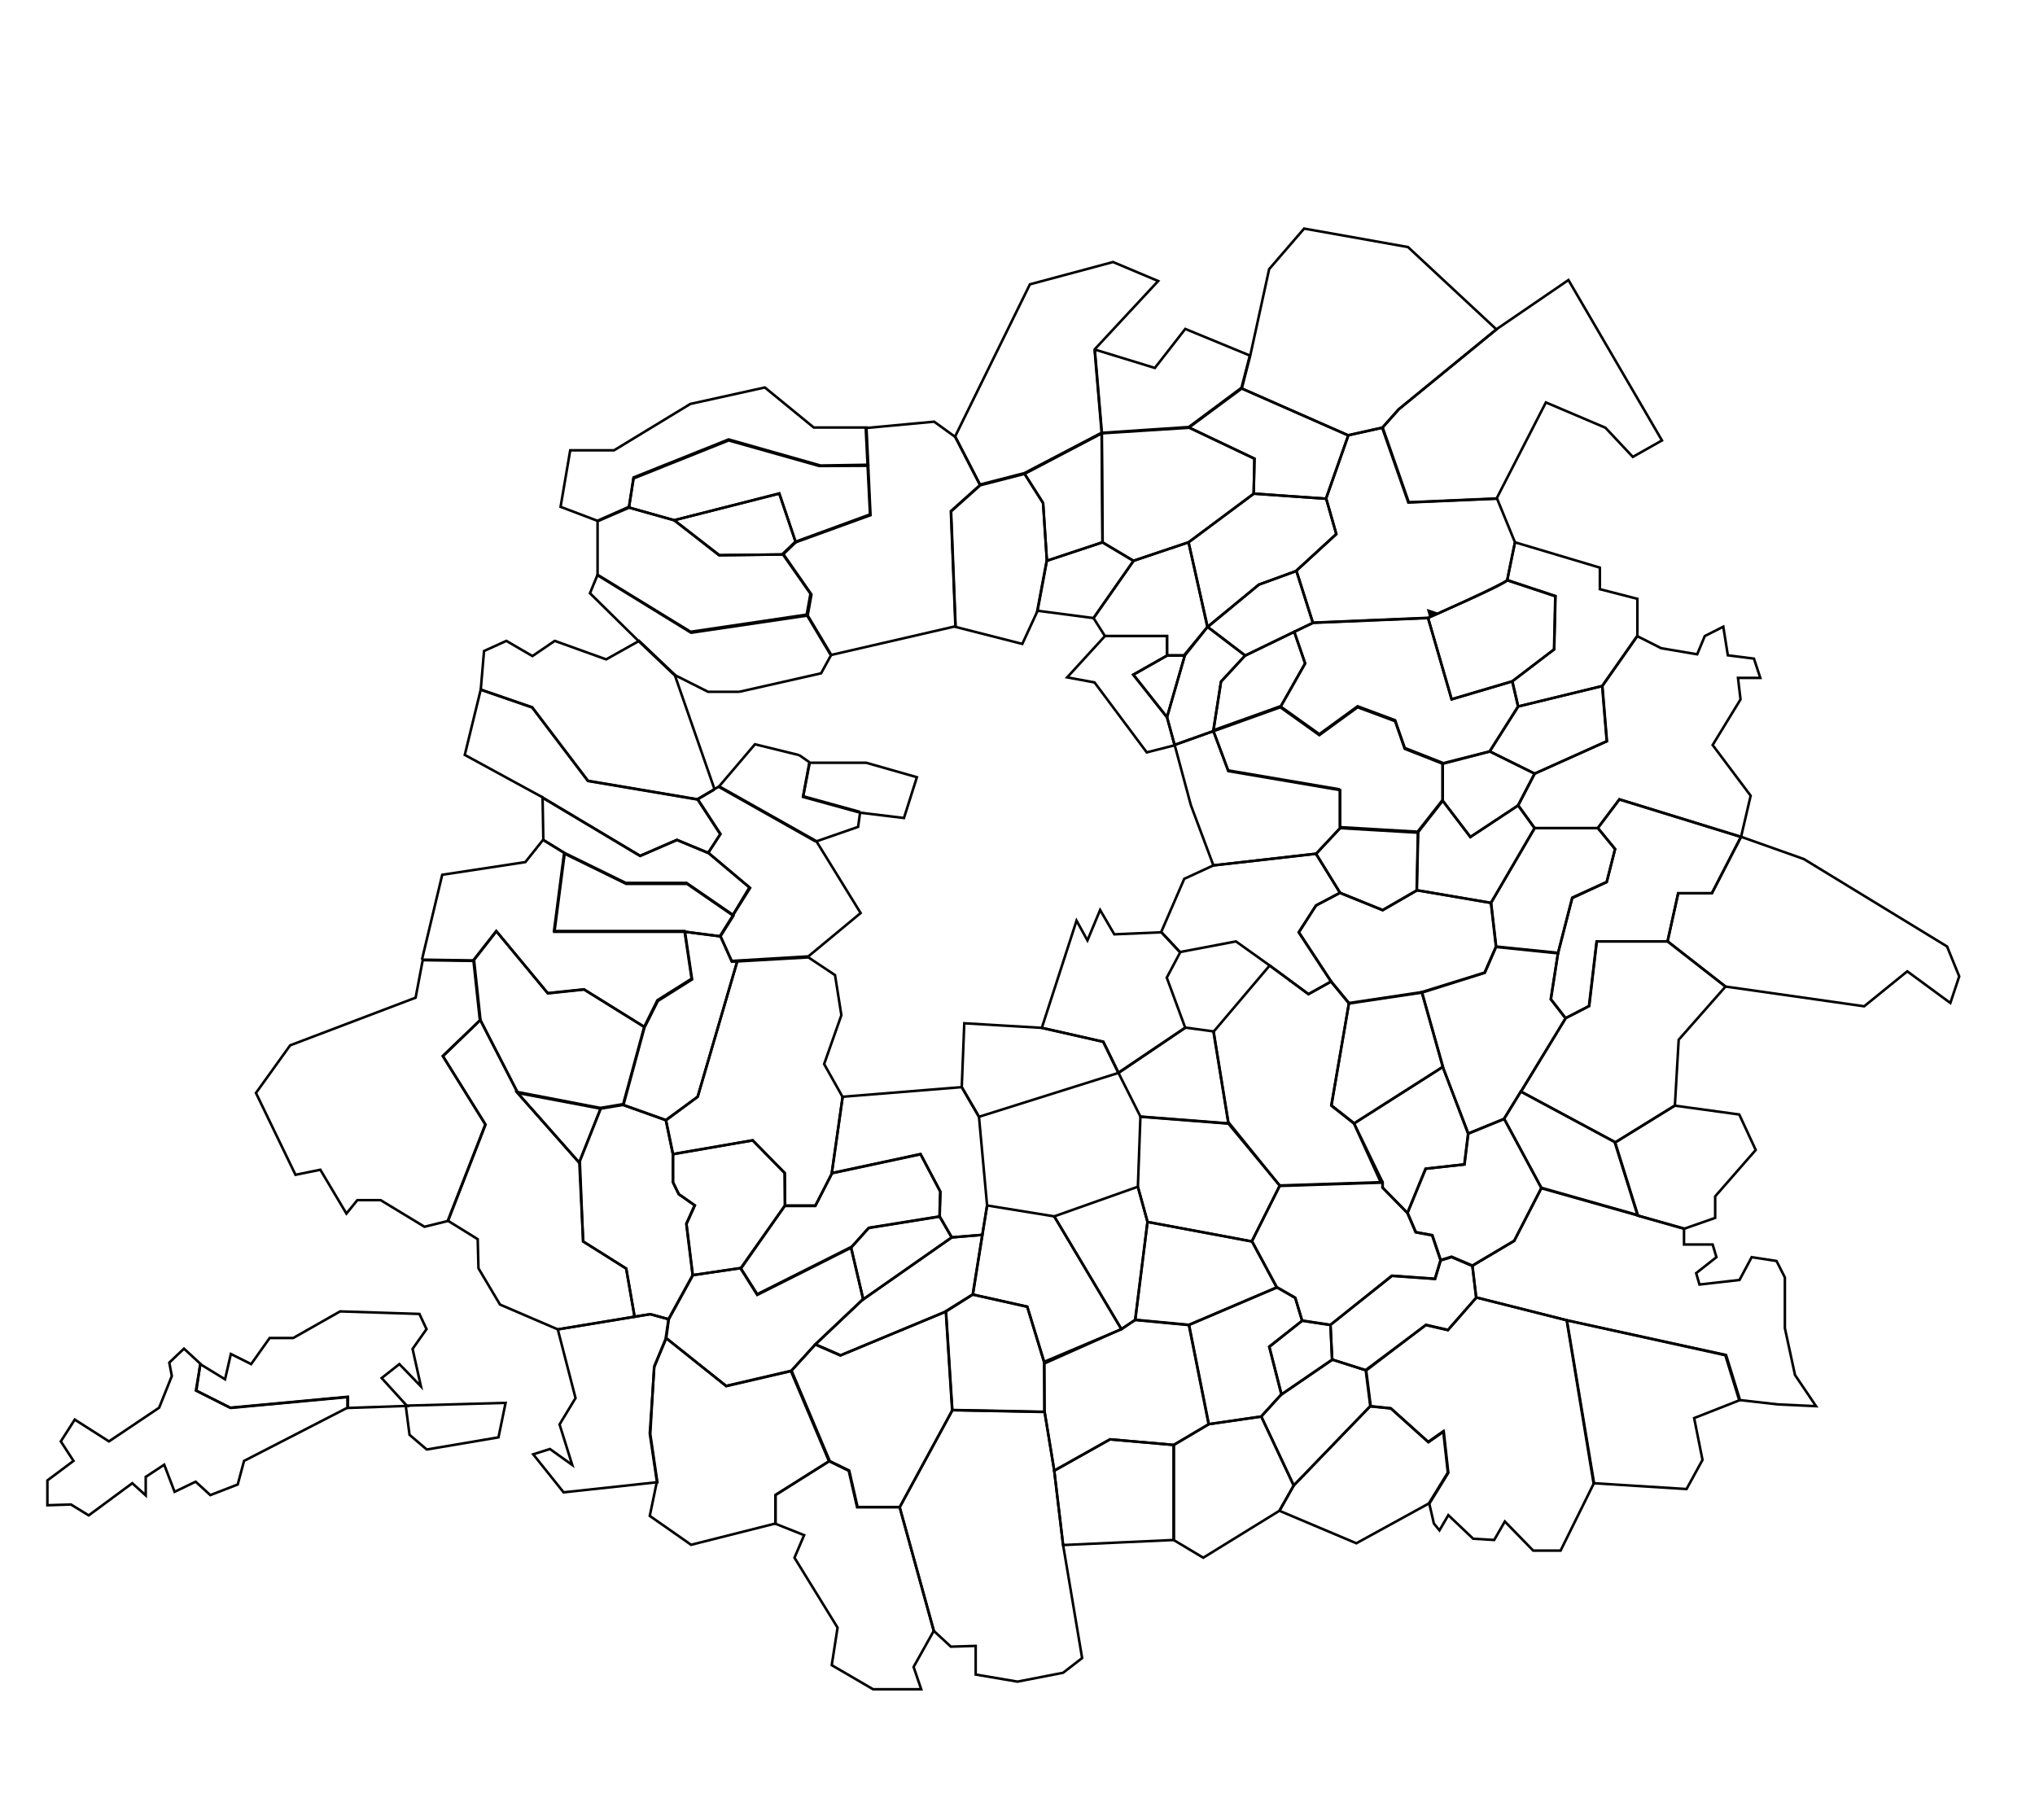
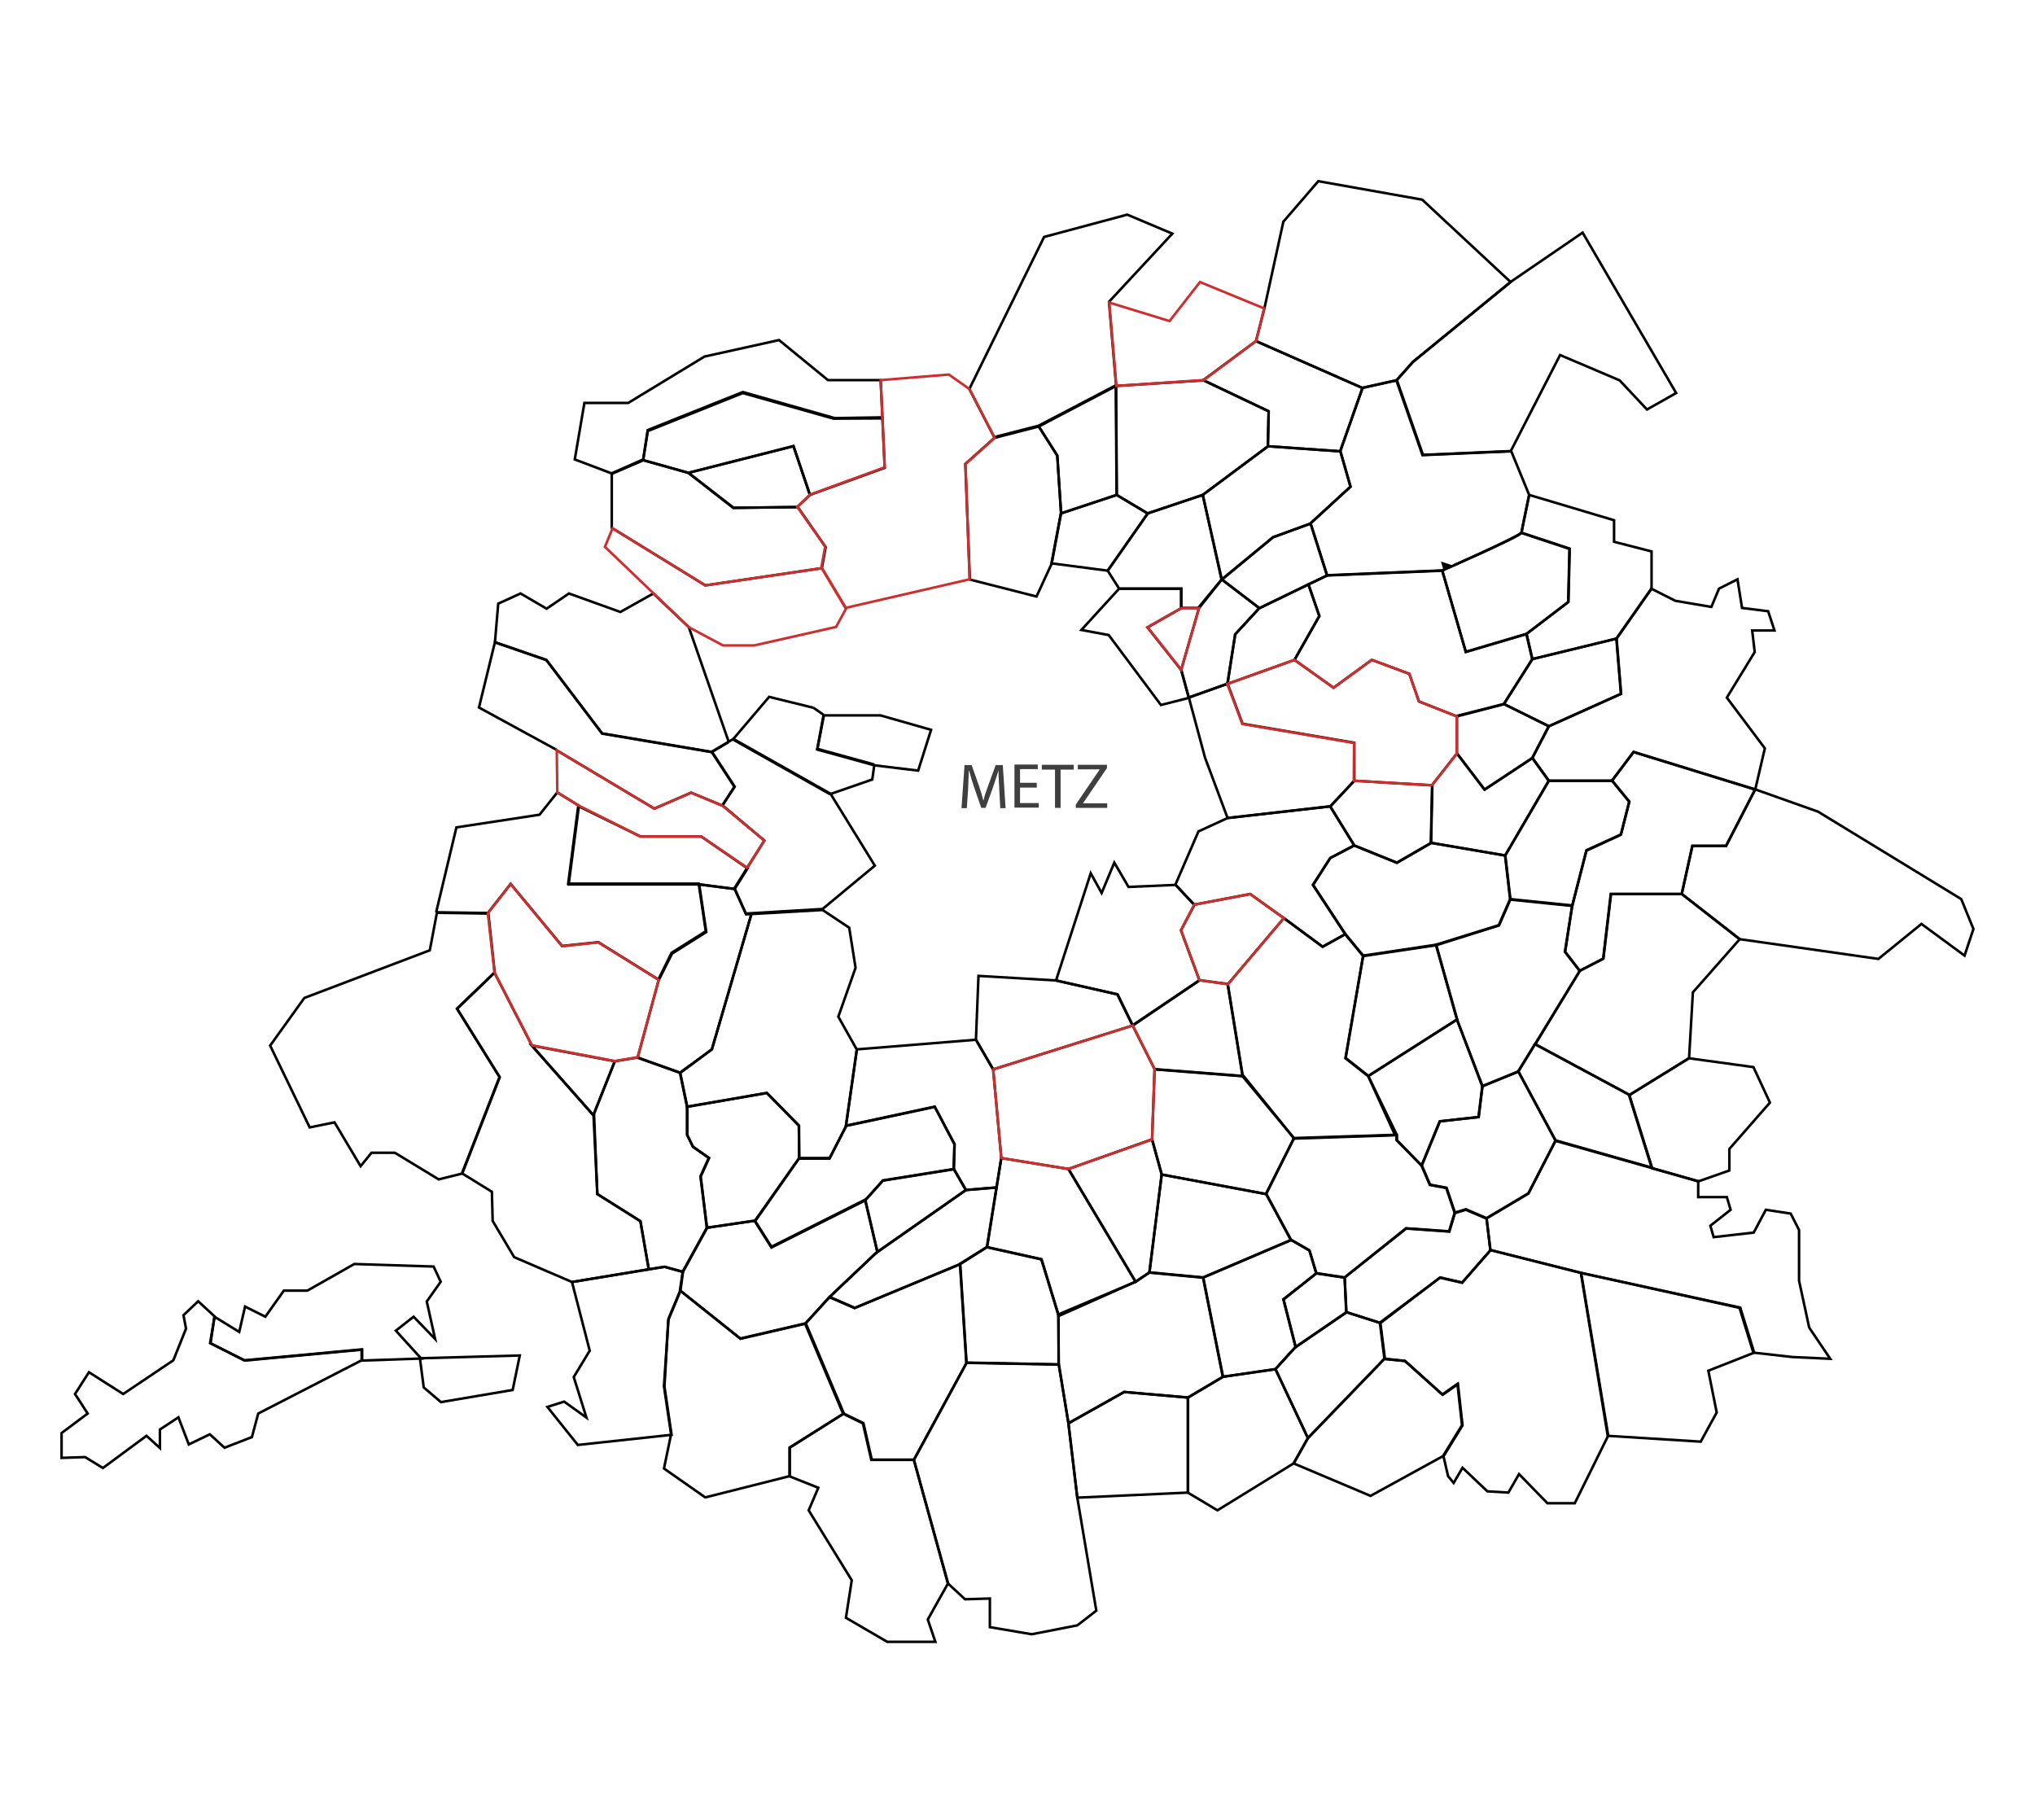
<svg xmlns="http://www.w3.org/2000/svg" version="1.1" id="Calque_1" x="0px" y="0px" viewBox="104 61.9 803 718" style="enable-background:new 104 61.9 803 718;" xml:space="preserve">
  <style type="text/css">
	.st0{fill:none;stroke:#000000;stroke-miterlimit:10;}
+ 	.st1{fill:none;stroke:#CC2F2F;stroke-miterlimit:10;}
+ 	.st2{fill:#3F3F3F;}
</style>
-   <path id="ban-saint-martin" class="st0" d="M609.2,340.6l15.4,11l15.1-11l14.8,5.5l3.8,10.9 M609.2,340.6l-26.5,9.5 M582.7,350.1  l5.9,15.8l44.1,7.5 M658.2,357l15,5.9 M632.7,373.4v15 M663.4,390.1l9.8-12.5 M673.2,362.9v14.8 M663.4,390.1l-30.8-1.8" />
-   <path id="longeville-les-metz" class="st0" d="M218.5,474.4l49.5-18.8l2.8-14.8l20.3,0.3l2.5,23.3l-14.8,14.3l16.8,27l-14.8,38  l-9.3,2.3l-17.3-10.5H245l-4.3,5.3l-10.3-17.3l-9.8,2L205,493.2L218.5,474.4z" />
-   <path id="lessy" class="st0" d="M318.4,393.4l-0.3-16.8l38.5,23l14.5-6.3l12.3,5.1l16.3,13.7l-6.5,10.8l-18.3-12.6h-24l-24.3-11.9   M326.7,398.5l-8.3-5.1" />
-   <path id="ban-saint-martin" class="st0" d="M326.8,398.8l24.3,11.9h24l18.3,12.6l-5.1,8.1l-14-1.8h-51.5L326.8,398.8z" />
-   <path id="ban-saint-martin" class="st0" d="M352.3,262.2l17.8,5l17.8,13.8l25.3-0.3l11,15.8l-1.5,8.3l-46,6.8l-36.9-22.7v-21.3  L352.3,262.2z" />
-   <path id="ban-saint-martin" class="st0" d="M411.5,256.7l6.5,19.2l-5,4.8l-25.3,0.3L370,267.2L411.5,256.7z" />
-   <path id="ban-saint-martin" class="st0" d="M339.7,267.4l-14.5-5.5l3.8-22.3h17.3l30.1-18.3l29.4-6.5l19.3,15.8h20.8l0.7,14.7  l-18.8,0.3l-36.3-10.3l-37.5,15l-1.8,11.5 M352.2,261.9l-12.5,5.5" />
-   <path id="ban-saint-martin" class="st0" d="M354,250.7l37.5-15l35.8,10.1l19.3-0.1l0.9,19.5L418,275.9l-6.5-19.3L370,267.2  l-17.8-5L354,250.7z" />
-   <path id="ban-saint-martin" class="st0" d="M423.5,362.9h22.3l20,5.7l-5.1,16.1l-17.3-2.1l-22.5-6.2L423.5,362.9z" />
-   <path id="ban-saint-martin" class="st0" d="M369.9,328.1l-14-13.3 M369.9,328.1l13.5,6.8h12.3 M395.7,334.9l32.3-7.3l4-7.3  l-9.5-15.9l-46,6.8l-36.7-22.5l-3,7.3l19.3,19" />
-   <path class="st0" d="M445.7,230.8l26.9-2.5l8.3,6l9.8,19l-11.5,10.3l1.8,45.6 M412.8,280.6L412.8,280.6 M412.8,280.5L412.8,280.5   M412.8,280.5l11,15.7l-1.5,8.3l9.5,15.9l49-11.3 M412.8,280.5l5-4.8l29.5-10.8l-1.7-34.3" />
-   <path class="st0" d="M508.2,248.6l-17.5,4.5l-9.8-19l29.5-60l32.8-8.8l17.8,7.5l-25,26.9l2.8,32.9L508.2,248.6" />
-   <path id="ban-saint-martin" class="st0" d="M443.4,382.3l-22.5-6.2l2.5-13.5 M419.4,359.9l4,2.8 M425.9,394l16.7-5.8l0.8-5.8   M419.4,359.9l-17.5-4.3l-14.3,16.8l38.3,21.6" />
-   <path id="ban-saint-martin" class="st0" d="M293.7,334.1l1.3-15.3l8.8-4l10.3,6l8.8-6l20.3,7.3l13-7.3l14,13.3l15.8,45.4   M293.7,334.1l20.3,7l22,29l43.2,7.3 M385.8,373.5l-6.6,3.9" />
-   <path id="ban-saint-martin" class="st0" d="M383.4,398.5l-12.3-5.1l-14.5,6.3l-38.5-23 M383.4,398.5l4.8-7.4l-9-13.8L336,370  l-22-29l-20.3-7l-6.3,25.8l30.8,16.8" />
-   <path id="ban-saint-martin" class="st0" d="M349.9,497.6l-9,1.5 M308.2,492.9l-14.8-28.8 M340.9,499.1l-32.8-6.3 M349.9,497.6  l8.3-30.5l-23.8-14.8l-14.3,1.5l-20.3-24.5l-9,11.5l2.5,23.3" />
-   <path id="ban-saint-martin" class="st0" d="M290.9,440.9l9-11.5l20.3,24.5l14.3-1.5l23.8,14.8 M270.7,440.6l20.3,0.3   M358.2,467.1l5.2-10.5l13.5-8.5l-2.8-18.8h-51.5l4-30.9l-8.3-5.1l-7,8.8l-32.8,5l-8,33.5" />
-   <path id="ban-saint-martin" class="st0" d="M388.2,431.1l11.8-18.8l-16.5-13.9l4.8-7.4l-9-13.8l8.5-5l38.3,21.6l17.5,28.4  l-20.5,17 M388.2,431.1l4.5,10l30.3-1.8" />
-   <path id="ban-saint-martin" class="st0" d="M701.8,275.9c0,0-2.8,13.5-3,14.9s-31.3,14.9-31.3,14.9l-45.5,1.9l-6.5-20.5  l15.8-14.5l-4-14l8.8-25l13.5-3l10.3,29.5l34.8-1.5L701.8,275.9z" />
-   <path id="ban-saint-martin" class="st0" d="M694.5,191.9L656,223.4l-6.5,7.3l-13.5,3l-42-18.5l3.3-12.8l7.5-34.3l13.8-16l41,7.3  L694.5,191.9z" />
-   <path id="ban-saint-martin" class="st0" d="M759.8,235.7l-11.5,6.5l-10.8-11.5l-23.5-10l-19.5,38l-34.8,1.5l-10.3-29.5l6.5-7.3  l38.5-31.5l28.5-19.5L759.8,235.7z" />
-   <path id="ban-saint-martin" class="st0" d="M535.9,199.8l23.8,7.3l12-15.4l25.5,10.5 M593.9,214.9l-20.8,15.5 M573.2,230.4  l-34.5,2.3 M535.9,199.8l2.8,32.9 M597.2,202.1l-3.3,12.8" />
-   <path id="ban-saint-martin" class="st0" d="M293.5,464.4l14.8,28.8l24.3,27.5l1.5,31.1l17,10.7l3.3,19l-30.3,5l-22.8-9.8  l-8.5-14.3l-0.3-11.5l-11.8-7.3l14.8-38l-16.8-27L293.5,464.4z" />
-   <path id="ban-saint-martin" class="st0" d="M341,499.4l-8.5,21.3l-24.3-27.5L341,499.4z" />
-   <path id="ban-saint-martin" class="st0" d="M341,499.4l9-1.5l16.8,6l2.8,13.5v11.1l2.3,4.7l6.3,4.4l-3.3,7.3l2.5,20.3l-9.5,17.3  l-7.3-2l-6.2,1l-3.3-19l-17-10.7l-1.3-31.7L341,499.4z" />
-   <path id="ban-saint-martin" class="st0" d="M321,633.7l8.8,6.3l-5-16l6.3-10.4l-7-27.1l30.3-5l6.2-1l7.3,2l-1,7.5l-4.8,11.5  l-1.5,26.3l2.8,19l-37,4l-12-15L321,633.7z" />
-   <path id="ban-saint-martin" class="st0" d="M303.5,615.5l-2.8,13.6l-28.3,4.8l-6.8-5.8l-1.5-11.5L303.5,615.5z" />
-   <path id="ban-saint-martin" class="st0" d="M183,600.2l9.8,6l2.3-10l8,4l7.3-10.3h9.3l18.5-10.5l31.3,1l2.8,6l-5.5,7.8l3.3,14.8  l-8.5-8.8l-7,5.5l10,11l-23.3,0.8v-4.3l-46.3,4.3l-13.5-6.8L183,600.2z" />
-   <path id="ban-saint-martin" class="st0" d="M133,638.4l-5-7.7l5.5-8.6l13.5,8.6l19.8-13.3l5-12.5l-1-5.3l5.8-5.5l6.5,6  l-1.8,10.5l13.5,6.8l46.3-4.3v4.3l-40.8,21l-2.5,9.3l-10.8,4.2l-5.8-5.3l-8.3,4l-4.1-10.7l-7.3,4.8v7.3l-5.3-4.8L139,659.9l-7-4.3  l-9.3,0.3v-9.8L133,638.4z" />
-   <path id="ban-saint-martin" class="st0" d="M358.3,467.4l5.3-10.5l13.5-8.5l-2.8-18.8l14,1.8l4.5,10l2.1-0.1l-15.6,53.4  l-12.5,9.3l-16.8-6L358.3,467.4z" />
-   <path id="ban-saint-martin" class="st0" d="M379.3,494.7l15.6-53.4l28.1-1.6l10.5,7l2.5,15.8l-6.8,19.3l7.3,13l-4.3,30.3  l-6.5,12.7h-12v-12.9l-12.7-13l-31.5,5.5l-2.8-13.5L379.3,494.7z" />
-   <path id="ban-saint-martin" class="st0" d="M401,511.9l12.6,12.8l0.2,12.8l-17.5,24.8l-19,2.8l-2.5-20.3l3.3-7.3l-6.3-4.4  l-2.3-4.7v-11.1L401,511.9z" />
-   <path id="ban-saint-martin" class="st0" d="M413.8,537.6h12l6.5-12.7l35-7.5l7.8,14.8l-0.3,9.8l-28,4.5l-7,7.8l-37,18.6  l-6.5-10.3L413.8,537.6z" />
-   <path id="ban-saint-martin" class="st0" d="M367.8,582.4l9.5-17.3l19-2.8l6.5,10.3l37-18.6l4.8,20.5l-18.8,17.8l-9.5,10.5  l-25.8,6l-23.8-19L367.8,582.4z" />
-   <path id="ban-saint-martin" class="st0" d="M446.8,546.4l28-4.5l4.8,8.3l-35,24.5l-4.8-20.5L446.8,546.4z" />
-   <path id="ban-saint-martin" class="st0" d="M362.2,601l4.6-11.1l23.8,19l25.8-6l15,35.5L410,651.8v11.3l-33.3,8.4l-16.3-11.4  l2.8-13.5l-2.8-19L362.2,601z" />
-   <path id="ban-saint-martin" class="st0" d="M444.5,574.7l35-24.5l12.1-1l-3.8,23.6l-10.6,6.7l-41.6,17.3l-9.9-4.3L444.5,574.7z" />
-   <path id="ban-saint-martin" class="st0" d="M436.5,494.7l47-3.8l6.8,11.7l3.2,35l-1.9,11.6l-12.1,1l-4.8-8.3l0.3-9.8l-7.8-14.8  l-35,7.5L436.5,494.7z" />
-   <path id="ban-saint-martin" class="st0" d="M425.8,592.4l9.9,4.3l41.6-17.3l2.5,39L459,656.7h-16.8l-3.3-14.4l-7.8-3.8l-15-35.5  L425.8,592.4z" />
-   <path id="ban-saint-martin" class="st0" d="M431.3,638.4l7.8,3.8l3.3,14.4H459l13.5,48.8l-8,14.3l3,8.8h-19l-16.3-9.5l2.3-14.8  l-17-27.6l3.8-8.9l-11.3-4.5v-11.3L431.3,638.4z" />
-   <path id="ban-saint-martin" class="st0" d="M479.8,618.4l36.4,0.7l3.8,23.2l3.5,29.3l7.5,44.6l-7.5,5.8l-18,3.5l-16.5-2.8v-11.3  l-9.8,0.3l-6.8-6.3L459,656.7L479.8,618.4z" />
-   <path id="ban-saint-martin" class="st0" d="M487.8,572.7l21.5,4.8l6.8,22.3V619l-36.4-0.7l-2.5-39L487.8,572.7z" />
-   <path id="ban-saint-martin" class="st0" d="M493.5,537.6l26.5,4.3l26.5,44.5l-30.3,13.5l-6.8-22.3l-21.5-4.8L493.5,537.6z" />
-   <path id="ban-saint-martin" class="st0" d="M546.5,586.4l5.5-3.7l21.2,2l7.8,39.2l-13.8,8.2l-25.2-2.2l-22,12.3l-3.8-23.2  l-0.2-19.7L546.5,586.4z" />
-   <path id="ban-saint-martin" class="st0" d="M553,530.2l3.8,13.8l-4.8,38.7l-5.5,3.7L520,541.9L553,530.2z" />
-   <path id="ban-saint-martin" class="st0" d="M556.8,544.1l41.2,7.7l9.8,18.2l-34.7,14.8l-21.2-2L556.8,544.1z" />
-   <path id="ban-saint-martin" class="st0" d="M542,629.9l25.2,2.2v37.5l-43.7,2l-3.5-29.3L542,629.9z" />
-   <path id="ban-saint-martin" class="st0" d="M581,623.9l20.7-3l12.8,27.2l-5.7,10l-30,18.5l-11.7-7v-37.5L581,623.9z" />
-   <path id="ban-saint-martin" class="st0" d="M607.8,569.9l7.3,4.2l2.7,9l-13,10.2l4.8,18.8l-8,8.8l-20.7,3l-7.8-39.2L607.8,569.9  z" />
-   <path id="ban-saint-martin" class="st0" d="M617.8,583.1l11.2,1.7l0.7,13.7l-20,13.7l-4.8-18.8L617.8,583.1z" />
-   <path id="ban-saint-martin" class="st0" d="M609.7,612.1l20-13.7l13.2,4.2l1.8,14.2l-30.2,31.3l-12.8-27.2L609.7,612.1z" />
-   <path id="ban-saint-martin" class="st0" d="M614.5,648.1l30.2-31.3l8,0.8l14.8,13.3l6-4.2l1.8,16.3l-7.5,12.2l-28.6,15.7  l-30.3-12.8L614.5,648.1z" />
-   <path id="ban-saint-martin" class="st0" d="M666.7,584.7l8.7,2l11.2-12.8l35.7,9l10.7,64.2l-13.2,26.7H709l-11.2-11.5l-4.2,7.3  l-8.3-0.5l-9.8-9.3l-3.5,6l-2.2-2.7l-1.8-7.8l7.5-12.2l-1.8-16.3l-6,4.2l-14.8-13.3l-8-0.8l-1.8-14.2L666.7,584.7z" />
-   <path id="ban-saint-martin" class="st0" d="M629,584.7l24.3-19.3l17,1.2l2.2-7.3l4.3-1.3l8.2,3.5l1.5,12.5l-11.2,12.8l-8.7-2  l-23.8,17.8l-13.2-4.2L629,584.7z" />
-   <path id="ban-saint-martin" class="st0" d="M609,529.7l40.5-1.3v2.1l9.8,10l3.3,7.7l6.5,1.2l3.3,9.8l-2.2,7.3l-17-1.2L629,584.7  l-11.2-1.7l-2.7-9l-7.3-4.2l-9.8-18.2L609,529.7z" />
-   <path id="ban-saint-martin" class="st0" d="M784.8,596.7l5.5,17.8l-17.8,7l3.3,16.5l-6.3,11.5l-36.7-2.3l-10.6-64.3L784.8,596.7  z" />
-   <path id="ban-saint-martin" class="st0" d="M701.5,551.6l10.7-20.8l56.3,15.9v6.3h11.3l1.5,5l-8,6.3l1.3,4.5l15.8-1.8l4.8-9  l9.8,1.5l3.3,6.5v20l4,18.5l8.3,12.3l-15-0.7l-15-1.7l-5.5-17.8l-62.9-13.7l-35.7-9l-1.5-12.5L701.5,551.6z" />
-   <path id="ban-saint-martin" class="st0" d="M666.5,523.1l15.3-1.7l1.5-12.2l14.2-5.8l14.7,27.3l-10.7,20.8l-16.5,9.8l-8.2-3.5  l-4.3,1.3l-3.3-9.8l-6.5-1.2l-3.3-7.7L666.5,523.1z" />
-   <path id="ban-saint-martin" class="st0" d="M673.3,482.9l10.1,26.3l-1.5,12.2l-15.3,1.7l-7.2,17.5l-9.8-10v-2.1l-11.3-23.3  L673.3,482.9z" />
-   <path id="ban-saint-martin" class="st0" d="M704.1,492.6l37.2,20l9,28.8l-38.1-10.8l-14.7-27.3L704.1,492.6z" />
-   <path id="ban-saint-martin" class="st0" d="M764.8,498.2l25.5,3.5l6.5,14l-16,18.3v8.5l-12.3,4.3l-18.3-5.2l-9-28.8L764.8,498.2  z" />
-   <path id="ban-saint-martin" class="st0" d="M721.8,463.7l9.3-4.8l3-25.5h28l22.8,17.8l-18.5,21l-1.5,26l-23.5,14.5l-37.2-20  L721.8,463.7z" />
-   <path id="ban-saint-martin" class="st0" d="M689.8,445.7l4.5-10.3l24.5,2.5l-2.8,18.3l5.8,7.5l-24.3,39.8l-14.2,5.8l-10-26.4  l-8.3-29.5L689.8,445.7z" />
-   <path id="ban-saint-martin" class="st0" d="M636.3,457.7l28.8-4.3l8.3,29.5l-35,22.3l-9-7.1L636.3,457.7z" />
-   <path id="ban-saint-martin" class="st0" d="M605,442.9l15.3,11.3l9-5l7,8.5l-7,40.5l9,7.1l10.6,23.3l-39.8,1.3l-20.4-25.2  l-5.8-35.7L605,442.9z" />
-   <path id="ban-saint-martin" class="st0" d="M554,502.6l34.7,2.7l20.3,24.5l-11,22l-41.2-7.7l-3.8-13.8L554,502.6z" />
-   <path id="ban-saint-martin" class="st0" d="M571.7,467.4l11.1,1.5l5.9,36.3l-34.7-2.7l-8.7-17.3L571.7,467.4z" />
-   <path id="ban-saint-martin" class="st0" d="M484.5,465.7l30.5,1.8l24.3,5.5l6,12.3l-55,17.3l-6.8-11.7L484.5,465.7z" />
-   <path id="ban-saint-martin" class="st0" d="M528.8,425.2l4.3,7.8l5-12l5.6,9.6l18.6-0.8l7.4,7.9l-5.3,10l7.3,19.8l-26.3,17.8  l-6-12.3l-24.3-5.5L528.8,425.2z" />
-   <path id="ban-saint-martin" class="st0" d="M571.3,408.7l11.5-5.3l40.5-4.6l9.5,15.4l-9.5,5l-6.8,10.5l12.8,19.5l-9,5L605,442.9  l-13.3-9.5l-22.1,4.2l-7.4-7.9L571.3,408.7z" />
-   <path id="ban-saint-martin" class="st0" d="M623.3,419.2l9.5-5l16.8,6.8l13.5-7.8l29.3,5l2,17.3l-4.5,10.3l-24.8,7.8l-28.8,4.3  l-7-8.5l-12.8-19.5L623.3,419.2z" />
-   <path id="ban-saint-martin" class="st0" d="M632.8,388.7l30.8,1.8l-0.5,22.8l-13.5,7.8l-16.8-6.8l-9.5-15.4L632.8,388.7z" />
-   <path id="ban-saint-martin" class="st0" d="M663.5,390.4l9.8-12.5l10.9,14.3l18.9-12.5l6.5,9l-17.3,29.5l-29.3-5L663.5,390.4z" />
-   <path id="ban-saint-martin" class="st0" d="M709.5,388.7h25l6.8,8.3l-3.3,13l-13.6,6.3l-5.6,21.8l-24.5-2.5l-2-17.3L709.5,388.7  z" />
-   <path id="ban-saint-martin" class="st0" d="M718.8,437.9l5.6-21.8l13.6-6.2l3.3-13l-6.8-8.3l8.5-11.3l48,14.8l-11.5,22.3h-13.3  l-4.2,19h-28l-3,25.5l-9.3,4.8l-5.8-7.5L718.8,437.9z" />
-   <path id="ban-saint-martin" class="st0" d="M766.2,414.4h13.3l11.5-22.3l24.8,8.8l56.5,34.5l4.8,11.8l-3.5,10.5l-17-12.5  l-17,13.8l-54.8-7.8L762,433.4L766.2,414.4z" />
-   <path id="ban-saint-martin" class="st0" d="M709.5,367.2l28.5-12.8l-1.8-21.8l13.8-19.7l9.5,4.8l14.2,2.4l3-7.2l7.3-3.7  l1.8,11.3l10.3,1.3l2.5,7.6h-8.8l1,8.5l-11,18l15,20l-3.8,16.3l-48-14.8l-8.5,11.3h-25l-6.5-9L709.5,367.2z" />
-   <path id="ban-saint-martin" class="st0" d="M703,340.7l33.3-8.1l1.8,21.8l-28.5,12.8l-17.8-8.8L703,340.7z" />
-   <path id="ban-saint-martin" class="st0" d="M691.8,358.4l17.8,8.8l-6.5,12.5l-18.9,12.5l-10.9-14.3v-14.8L691.8,358.4z" />
-   <path id="ban-saint-martin" class="st0" d="M701.8,275.9l33.5,10v8.5l14.8,3.8v14.7l-13.8,19.7l-33.3,8.1l-2.3-9.9l16.5-12.6  l0.5-21l-19-6.3L701.8,275.9z" />
-   <path id="ban-saint-martin" class="st0" d="M698.8,290.8l19,6.3l-0.5,21l-16.5,12.6l-24,7.1l-9.3-32.1  C667.5,305.8,696.6,292.8,698.8,290.8z" />
-   <path id="ban-saint-martin" class="st0" d="M582.8,350.4l5.9,15.8l44.1,7.5v15l-9.5,10.1l-40.5,4.6l-8.9-23.8l-6.4-23.8  L582.8,350.4z" />
-   <path id="ban-saint-martin" class="st0" d="M619,323.7l-4.3-12.5l7.3-3.5l45.5-1.9l9.3,32.1l24-7.1l2.3,9.9l-11.3,17.8  l-18.5,4.8l-15-5.9l-3.8-10.9l-14.8-5.5l-15.1,11l-15.4-11L619,323.7z" />
-   <path id="ban-saint-martin" class="st0" d="M585.8,330.9l9.5-10.3l19.4-9.4l4.3,12.5l-9.8,17.3l-26.5,9.5L585.8,330.9z" />
-   <path id="ban-saint-martin" class="st0" d="M571.5,320.6l9-11.3l14.8,11.3l-9.5,10.3l-3,19.5l-15.3,5.5l-3-11L571.5,320.6z" />
-   <path id="ban-saint-martin" class="st0" d="M564.5,320.6h7l-7,24.3l-13.3-16.8L564.5,320.6z" />
-   <path id="ban-saint-martin" class="st0" d="M540,312.9h24.5v7.7l-13.3,7.6l13.3,16.8l3,11l-11,2.8l-20.6-27.6l-10.8-2L540,312.9  z" />
-   <path id="ban-saint-martin" class="st0" d="M600.8,292.6l14.8-5.4l6.5,20.5l-7.3,3.5l-19.4,9.4l-14.8-11.3L600.8,292.6z" />
-   <path id="ban-saint-martin" class="st0" d="M598.8,256.7l28.5,2l4,14l-15.8,14.5l-14.8,5.4l-20.3,16.7l-7.4-33.4L598.8,256.7z" />
-   <path id="ban-saint-martin" class="st0" d="M551.3,283.2l21.7-7.3l7.5,33.3l-9.3,11.3h-6.7v-7.6H540l-4.5-7.1L551.3,283.2z" />
-   <path id="ban-saint-martin" class="st0" d="M517,283.2l22-7.3l12.3,7.3l-15.8,22.6l-22.2-2.9L517,283.2z" />
-   <path id="ban-saint-martin" class="st0" d="M490.8,253.4l17.5-4.5l7.3,11.5l1.5,22.8l-3.7,19.8l-6,13l-26.3-6.7l-1.8-45.6  L490.8,253.4z" />
-   <path id="ban-saint-martin" class="st0" d="M538.8,232.9l0.3,43l-22,7.3l-1.5-22.8l-7.3-11.5L538.8,232.9z" />
-   <path id="ban-saint-martin" class="st0" d="M594,215.2l42,18.5l-8.8,25l-28.5-2l0.3-13.8l-25.8-12.3L594,215.2z" />
-   <path id="ban-saint-martin" class="st0" d="M573.3,230.7l25.7,12.2l-0.3,13.8L573,275.9l-21.8,7.3l-12.2-7.3l-0.3-43  L573.3,230.7z" />
+   <path id="ban-saint-martin" class="st0" d="M224.1,455.7l49.5-18.8l2.8-14.8l20.3,0.3l2.5,23.3L284.4,460l16.8,27l-14.8,38  l-9.3,2.3l-17.3-10.5h-9.2l-4.3,5.3L236,504.8l-9.8,2l-15.6-32.3L224.1,455.7z" />
+   <path id="ban-saint-martin" class="st0" d="M332.4,380.1l24.3,11.9h24l18.3,12.6l-5.1,8.1l-14-1.8h-51.5L332.4,380.1z" />
+   <path id="ban-saint-martin" class="st0" d="M357.9,243.5l17.8,5l17.8,13.8l25.3-0.3l11,15.8l-1.5,8.3l-46,6.8l-36.9-22.7v-21.3  L357.9,243.5z" />
+   <path id="ban-saint-martin" class="st0" d="M417.1,238l6.5,19.2l-5,4.8l-25.3,0.3l-17.7-13.8L417.1,238z" />
+   <path id="ban-saint-martin" class="st0" d="M345.3,248.7l-14.5-5.5l3.8-22.3h17.3l30.1-18.3l29.4-6.5l19.3,15.8h20.8l0.7,14.7  l-18.8,0.3l-36.3-10.3l-37.5,15l-1.8,11.5 M357.8,243.2l-12.5,5.5" />
+   <path id="ban-saint-martin" class="st0" d="M359.6,232l37.5-15l35.8,10.1l19.3-0.1l0.9,19.5l-29.5,10.7l-6.5-19.3l-41.5,10.6  l-17.8-5L359.6,232z" />
+   <path id="ban-saint-martin" class="st0" d="M429.1,344.2h22.3l20,5.7l-5.1,16.1l-17.3-2.1l-22.5-6.2L429.1,344.2z" />
+   <path id="ban-saint-martin" class="st0" d="M513.8,229.9l-17.5,4.5l-9.8-19l29.5-60l32.8-8.8l17.8,7.5l-25,26.9l2.8,32.9L513.8,229.9" />
+   <path id="ban-saint-martin" class="st0" d="M449,363.6l-22.5-6.2l2.5-13.5 M425,341.2l4,2.8 M431.5,375.3l16.7-5.8l0.8-5.8   M425,341.2l-17.5-4.3l-14.3,16.8l38.3,21.6" />
+   <path id="ban-saint-martin" class="st0" d="M299.3,315.4l1.3-15.3l8.8-4l10.3,6l8.8-6l20.3,7.3l13-7.3l14,13.3l15.8,45.4   M299.3,315.4l20.3,7l22,29l43.2,7.3 M391.4,354.8l-6.6,3.9" />
+   <path id="ban-saint-martin" class="st0" d="M389,379.8l-12.3-5.1l-14.5,6.3l-38.5-23 M389,379.8l4.8-7.4l-9-13.8l-43.2-7.3  l-22-29l-20.3-7l-6.3,25.8l30.8,16.8" />
+   <path id="ban-saint-martin" class="st0" d="M296.5,422.2l9-11.5l20.3,24.5l14.3-1.5l23.8,14.8 M276.3,421.9l20.3,0.3   M363.8,448.4l5.2-10.5l13.5-8.5l-2.8-18.8h-51.5l4-30.9l-8.3-5.1l-7,8.8l-32.8,5l-8,33.5" />
+   <path id="ban-saint-martin" class="st0" d="M393.8,412.4l11.8-18.8l-16.5-13.9l4.8-7.4l-9-13.8l8.5-5l38.3,21.6l17.5,28.4  l-20.5,17 M393.8,412.4l4.5,10l30.3-1.8" />
+   <path id="ban-saint-martin" class="st0" d="M707.4,257.2c0,0-2.8,13.5-3,14.9S673.1,287,673.1,287l-45.5,1.9l-6.5-20.5  l15.8-14.5l-4-14l8.8-25l13.5-3l10.3,29.5l34.8-1.5L707.4,257.2z" />
+   <path id="ban-saint-martin" class="st0" d="M700.1,173.2l-38.5,31.5l-6.5,7.3l-13.5,3l-42-18.5l3.3-12.8l7.5-34.3l13.8-16  l41,7.3L700.1,173.2z" />
+   <path id="ban-saint-martin" class="st0" d="M765.4,217l-11.5,6.5L743.1,212l-23.5-10l-19.5,38l-34.8,1.5L655,212l6.5-7.3  l38.5-31.5l28.5-19.5L765.4,217z" />
+   <path id="ban-saint-martin" class="st0" d="M299.1,445.7l14.8,28.8l24.3,27.5l1.5,31.1l17,10.7l3.3,19l-30.3,5l-22.8-9.8  l-8.5-14.3l-0.3-11.5l-11.8-7.3l14.8-38l-16.8-27L299.1,445.7z" />
+   <path id="ban-saint-martin" class="st0" d="M346.6,480.7l-8.5,21.3l-24.3-27.5L346.6,480.7z" />
+   <path id="ban-saint-martin" class="st0" d="M346.6,480.7l9-1.5l16.8,6l2.8,13.5v11.1l2.3,4.7l6.3,4.4l-3.3,7.3l2.5,20.3  l-9.5,17.3l-7.3-2l-6.2,1l-3.3-19l-17-10.7l-1.3-31.7L346.6,480.7z" />
+   <path id="ban-saint-martin" class="st0" d="M326.6,615l8.8,6.3l-5-16l6.3-10.4l-7-27.1l30.3-5l6.2-1l7.3,2l-1,7.5l-4.8,11.5  l-1.5,26.3l2.8,19l-37,4l-12-15L326.6,615z" />
+   <path id="ban-saint-martin" class="st0" d="M309.1,596.8l-2.8,13.6l-28.3,4.8l-6.8-5.8l-1.5-11.5L309.1,596.8z" />
+   <path id="ban-saint-martin" class="st0" d="M188.6,581.5l9.8,6l2.3-10l8,4l7.3-10.3h9.3l18.5-10.5l31.3,1l2.8,6l-5.5,7.8  l3.3,14.8l-8.5-8.8l-7,5.5l10,11l-23.3,0.8v-4.3l-46.3,4.3l-13.5-6.8L188.6,581.5z" />
+   <path id="ban-saint-martin" class="st0" d="M138.6,619.7l-5-7.7l5.5-8.6l13.5,8.6l19.8-13.3l5-12.5l-1-5.3l5.8-5.5l6.5,6  l-1.8,10.5l13.5,6.8l46.3-4.3v4.3l-40.8,21l-2.5,9.3l-10.8,4.2l-5.8-5.3l-8.3,4l-4.1-10.7l-7.3,4.8v7.3l-5.3-4.8l-17.2,12.7l-7-4.3  l-9.3,0.3v-9.8L138.6,619.7z" />
+   <path id="ban-saint-martin" class="st0" d="M363.9,448.7l5.3-10.5l13.5-8.5l-2.8-18.8l14,1.8l4.5,10l2.1-0.1L384.9,476  l-12.5,9.3l-16.8-6L363.9,448.7z" />
+   <path id="ban-saint-martin" class="st0" d="M384.9,476l15.6-53.4l28.1-1.6l10.5,7l2.5,15.8l-6.8,19.3l7.3,13l-4.3,30.3  l-6.5,12.7h-12v-12.9l-12.7-13l-31.5,5.5l-2.8-13.5L384.9,476z" />
+   <path id="ban-saint-martin" class="st0" d="M406.6,493.2l12.6,12.8l0.2,12.8l-17.5,24.8l-19,2.8l-2.5-20.3l3.3-7.3l-6.3-4.4  l-2.3-4.7v-11.1L406.6,493.2z" />
+   <path id="ban-saint-martin" class="st0" d="M419.4,518.9h12l6.5-12.7l35-7.5l7.8,14.8l-0.3,9.8l-28,4.5l-7,7.8l-37,18.6  l-6.5-10.3L419.4,518.9z" />
+   <path id="ban-saint-martin" class="st0" d="M373.4,563.7l9.5-17.3l19-2.8l6.5,10.3l37-18.6l4.8,20.5l-18.8,17.8l-9.5,10.5  l-25.8,6l-23.8-19L373.4,563.7z" />
+   <path id="ban-saint-martin" class="st0" d="M452.4,527.7l28-4.5l4.8,8.3l-35,24.5l-4.8-20.5L452.4,527.7z" />
+   <path id="ban-saint-martin" class="st0" d="M367.8,582.3l4.6-11.1l23.8,19l25.8-6l15,35.5l-21.4,13.4v11.3l-33.3,8.4L366,641.4  l2.8-13.5l-2.8-19L367.8,582.3z" />
+   <path id="ban-saint-martin" class="st0" d="M450.1,556l35-24.5l12.1-1l-3.8,23.6l-10.6,6.7l-41.6,17.3l-9.9-4.3L450.1,556z" />
+   <path id="ban-saint-martin" class="st0" d="M442.1,476l47-3.8l6.8,11.7l3.2,35l-1.9,11.6l-12.1,1l-4.8-8.3l0.3-9.8l-7.8-14.8  l-35,7.5L442.1,476z" />
+   <path id="ban-saint-martin" class="st0" d="M431.4,573.7l9.9,4.3l41.6-17.3l2.5,39L464.6,638h-16.8l-3.3-14.4l-7.8-3.8l-15-35.5  L431.4,573.7z" />
+   <path id="ban-saint-martin" class="st0" d="M436.9,619.7l7.8,3.8l3.3,14.4h16.6l13.5,48.8l-8,14.3l3,8.8h-19l-16.3-9.5l2.3-14.8  l-17-27.6l3.8-8.9l-11.3-4.5v-11.3L436.9,619.7z" />
+   <path id="ban-saint-martin" class="st0" d="M485.4,599.7l36.4,0.7l3.8,23.2l3.5,29.3l7.5,44.6l-7.5,5.8l-18,3.5l-16.5-2.8v-11.3  l-9.8,0.3l-6.8-6.3L464.6,638L485.4,599.7z" />
+   <path id="ban-saint-martin" class="st0" d="M493.4,554l21.5,4.8l6.8,22.3v19.2l-36.4-0.7l-2.5-39L493.4,554z" />
+   <path id="ban-saint-martin" class="st0" d="M499.1,518.9l26.5,4.3l26.5,44.5l-30.3,13.5l-6.8-22.3l-21.5-4.8L499.1,518.9z" />
+   <path id="ban-saint-martin" class="st0" d="M552.1,567.7l5.5-3.7l21.2,2l7.8,39.2l-13.8,8.2l-25.2-2.2l-22,12.3l-3.8-23.2  l-0.2-19.7L552.1,567.7z" />
+   <path id="ban-saint-martin" class="st0" d="M558.6,511.5l3.8,13.8l-4.8,38.7l-5.5,3.7l-26.5-44.5L558.6,511.5z" />
+   <path id="ban-saint-martin" class="st0" d="M562.4,525.4l41.2,7.7l9.8,18.2l-34.7,14.8l-21.2-2L562.4,525.4z" />
+   <path id="ban-saint-martin" class="st0" d="M547.6,611.2l25.2,2.2v37.5l-43.7,2l-3.5-29.3L547.6,611.2z" />
+   <path id="ban-saint-martin" class="st0" d="M586.6,605.2l20.7-3l12.8,27.2l-5.7,10l-30,18.5l-11.7-7v-37.5L586.6,605.2z" />
+   <path id="ban-saint-martin" class="st0" d="M613.4,551.2l7.3,4.2l2.7,9l-13,10.2l4.8,18.8l-8,8.8l-20.7,3l-7.8-39.2L613.4,551.2  z" />
+   <path id="ban-saint-martin" class="st0" d="M623.4,564.4l11.2,1.7l0.7,13.7l-20,13.7l-4.8-18.8L623.4,564.4z" />
+   <path id="ban-saint-martin" class="st0" d="M615.3,593.4l20-13.7l13.2,4.2l1.8,14.2l-30.2,31.3l-12.8-27.2L615.3,593.4z" />
+   <path id="ban-saint-martin" class="st0" d="M620.1,629.4l30.2-31.3l8,0.8l14.8,13.3l6-4.2l1.8,16.3l-7.5,12.2l-28.6,15.7  l-30.3-12.8L620.1,629.4z" />
+   <path id="ban-saint-martin" class="st0" d="M672.3,566l8.7,2l11.2-12.8l35.7,9l10.7,64.2l-13.2,26.7h-10.8l-11.2-11.5l-4.2,7.3  l-8.3-0.5l-9.8-9.3l-3.5,6l-2.2-2.7l-1.8-7.8l7.5-12.2l-1.8-16.3l-6,4.2L658.5,599l-8-0.8l-1.8-14.2L672.3,566z" />
+   <path id="ban-saint-martin" class="st0" d="M634.6,566l24.3-19.3l17,1.2l2.2-7.3l4.3-1.3l8.2,3.5l1.5,12.5l-11.2,12.8l-8.7-2  l-23.8,17.8l-13.2-4.2L634.6,566z" />
+   <path id="ban-saint-martin" class="st0" d="M614.6,511l40.5-1.3v2.1l9.8,10l3.3,7.7l6.5,1.2l3.3,9.8l-2.2,7.3l-17-1.2L634.6,566  l-11.2-1.7l-2.7-9l-7.3-4.2l-9.8-18.2L614.6,511z" />
+   <path id="ban-saint-martin" class="st0" d="M790.4,578l5.5,17.8l-17.8,7l3.3,16.5l-6.3,11.5l-36.7-2.3l-10.6-64.3L790.4,578z" />
+   <path id="ban-saint-martin" class="st0" d="M707.1,532.9l10.7-20.8l56.3,15.9v6.3h11.3l1.5,5l-8,6.3l1.3,4.5l15.8-1.8l4.8-9  l9.8,1.5l3.3,6.5v20l4,18.5l8.3,12.3l-15-0.7l-15-1.7l-5.5-17.8l-62.9-13.7l-35.7-9l-1.5-12.5L707.1,532.9z" />
+   <path id="ban-saint-martin" class="st0" d="M672.1,504.4l15.3-1.7l1.5-12.2l14.2-5.8l14.7,27.3l-10.7,20.8l-16.5,9.8l-8.2-3.5  l-4.3,1.3l-3.3-9.8l-6.5-1.2l-3.3-7.7L672.1,504.4z" />
+   <path id="ban-saint-martin" class="st0" d="M678.9,464.2l10.1,26.3l-1.5,12.2l-15.3,1.7l-7.2,17.5l-9.8-10v-2.1l-11.3-23.3  L678.9,464.2z" />
+   <path id="ban-saint-martin" class="st0" d="M709.7,473.9l37.2,20l9,28.8l-38.1-10.8l-14.7-27.3L709.7,473.9z" />
+   <path id="ban-saint-martin" class="st0" d="M770.4,479.5l25.5,3.5l6.5,14l-16,18.3v8.5l-12.3,4.3l-18.3-5.2l-9-28.8L770.4,479.5  z" />
+   <path id="ban-saint-martin" class="st0" d="M727.4,445l9.3-4.8l3-25.5h28l22.8,17.8l-18.5,21l-1.5,26L747,494l-37.2-20  L727.4,445z" />
+   <path id="ban-saint-martin" class="st0" d="M695.4,427l4.5-10.3l24.5,2.5l-2.8,18.3l5.8,7.5l-24.3,39.8l-14.2,5.8l-10-26.4  l-8.3-29.5L695.4,427z" />
+   <path id="ban-saint-martin" class="st0" d="M641.9,439l28.8-4.3l8.3,29.5l-35,22.3l-9-7.1L641.9,439z" />
+   <path id="ban-saint-martin" class="st0" d="M610.6,424.2l15.3,11.3l9-5l7,8.5l-7,40.5l9,7.1l10.6,23.3l-39.8,1.3L594.3,486  l-5.8-35.7L610.6,424.2z" />
+   <path id="ban-saint-martin" class="st0" d="M559.6,483.9l34.7,2.7l20.3,24.5l-11,22l-41.2-7.7l-3.8-13.8L559.6,483.9z" />
+   <path id="ban-saint-martin" class="st0" d="M577.3,448.7l11.1,1.5l5.9,36.3l-34.7-2.7l-8.7-17.3L577.3,448.7z" />
+   <path id="ban-saint-martin" class="st0" d="M490.1,447l30.5,1.8l24.3,5.5l6,12.3l-55,17.3l-6.8-11.7L490.1,447z" />
+   <path id="ban-saint-martin" class="st0" d="M534.4,406.5l4.3,7.8l5-12l5.6,9.6l18.6-0.8l7.4,7.9l-5.3,10l7.3,19.8L551,466.6  l-6-12.3l-24.3-5.5L534.4,406.5z" />
+   <path id="ban-saint-martin" class="st0" d="M576.9,390l11.5-5.3l40.5-4.6l9.5,15.4l-9.5,5l-6.8,10.5l12.8,19.5l-9,5l-15.3-11.3  l-13.3-9.5l-22.1,4.2l-7.4-7.9L576.9,390z" />
+   <path id="ban-saint-martin" class="st0" d="M628.9,400.5l9.5-5l16.8,6.8l13.5-7.8l29.3,5l2,17.3l-4.5,10.3l-24.8,7.8l-28.8,4.3  l-7-8.5l-12.8-19.5L628.9,400.5z" />
+   <path id="ban-saint-martin" class="st0" d="M638.4,370l30.8,1.8l-0.5,22.8l-13.5,7.8l-16.8-6.8l-9.5-15.4L638.4,370z" />
+   <path id="ban-saint-martin" class="st0" d="M669.1,371.7l9.8-12.5l10.9,14.3l18.9-12.5l6.5,9l-17.3,29.5l-29.3-5L669.1,371.7z" />
+   <path id="ban-saint-martin" class="st0" d="M715.1,370h25l6.8,8.3l-3.3,13l-13.6,6.3l-5.6,21.8l-24.5-2.5l-2-17.3L715.1,370z" />
+   <path id="ban-saint-martin" class="st0" d="M724.4,419.2l5.6-21.8l13.6-6.2l3.3-13l-6.8-8.3l8.5-11.3l48,14.8l-11.5,22.3h-13.3  l-4.2,19h-28l-3,25.5l-9.3,4.8l-5.8-7.5L724.4,419.2z" />
+   <path id="ban-saint-martin" class="st0" d="M771.8,395.7h13.3l11.5-22.3l24.8,8.8l56.5,34.5l4.8,11.8l-3.5,10.5l-17-12.5  l-17,13.8l-54.8-7.8l-22.8-17.8L771.8,395.7z" />
+   <path id="ban-saint-martin" class="st0" d="M715.1,348.5l28.5-12.8l-1.8-21.8l13.8-19.7l9.5,4.8l14.2,2.4l3-7.2l7.3-3.7  l1.8,11.3l10.3,1.3l2.5,7.6h-8.8l1,8.5l-11,18l15,20l-3.8,16.3l-48-14.8l-8.5,11.3h-25l-6.5-9L715.1,348.5z" />
+   <path id="ban-saint-martin" class="st0" d="M708.6,322l33.3-8.1l1.8,21.8l-28.5,12.8l-17.8-8.8L708.6,322z" />
+   <path id="ban-saint-martin" class="st0" d="M697.4,339.7l17.8,8.8l-6.5,12.5l-18.9,12.5l-10.9-14.3v-14.8L697.4,339.7z" />
+   <path id="ban-saint-martin" class="st0" d="M707.4,257.2l33.5,10v8.5l14.8,3.8v14.7l-13.8,19.7l-33.3,8.1l-2.3-9.9l16.5-12.6  l0.5-21l-19-6.3L707.4,257.2z" />
+   <path id="ban-saint-martin" class="st0" d="M704.4,272.1l19,6.3l-0.5,21L706.4,312l-24,7.1l-9.3-32.1  C673.1,287.1,702.2,274.1,704.4,272.1z" />
+   <path id="ban-saint-martin" class="st0" d="M588.4,331.7l5.9,15.8l44.1,7.5v15l-9.5,10.1l-40.5,4.6l-8.9-23.8l-6.4-23.8  L588.4,331.7z" />
+   <path id="ban-saint-martin" class="st0" d="M624.6,305l-4.3-12.5l7.3-3.5l45.5-1.9l9.3,32.1l24-7.1l2.3,9.9l-11.3,17.8  l-18.5,4.8l-15-5.9l-3.8-10.9l-14.8-5.5l-15.1,11l-15.4-11L624.6,305z" />
+   <path id="ban-saint-martin" class="st0" d="M591.4,312.2l9.5-10.3l19.4-9.4l4.3,12.5l-9.8,17.3l-26.5,9.5L591.4,312.2z" />
+   <path id="ban-saint-martin" class="st0" d="M577.1,301.9l9-11.3l14.8,11.3l-9.5,10.3l-3,19.5l-15.3,5.5l-3-11L577.1,301.9z" />
+   <path id="ban-saint-martin" class="st0" d="M545.6,294.2h24.5v7.7l-13.3,7.6l13.3,16.8l3,11l-11,2.8l-20.6-27.6l-10.8-2  L545.6,294.2z" />
+   <path id="ban-saint-martin" class="st0" d="M606.4,273.9l14.8-5.4l6.5,20.5l-7.3,3.5l-19.4,9.4l-14.8-11.3L606.4,273.9z" />
+   <path id="ban-saint-martin" class="st0" d="M604.4,238l28.5,2l4,14l-15.8,14.5l-14.8,5.4L586,290.6l-7.4-33.4L604.4,238z" />
+   <path id="ban-saint-martin" class="st0" d="M556.9,264.5l21.7-7.3l7.5,33.3l-9.3,11.3h-6.7v-7.6h-24.5l-4.5-7.1L556.9,264.5z" />
+   <path id="ban-saint-martin" class="st0" d="M522.6,264.5l22-7.3l12.3,7.3l-15.8,22.6l-22.2-2.9L522.6,264.5z" />
+   <path id="ban-saint-martin" class="st0" d="M496.4,234.7l17.5-4.5l7.3,11.5l1.5,22.8l-3.7,19.8l-6,13l-26.3-6.7l-1.8-45.6  L496.4,234.7z" />
+   <path id="ban-saint-martin" class="st0" d="M544.4,214.2l0.3,43l-22,7.3l-1.5-22.8l-7.3-11.5L544.4,214.2z" />
+   <path id="ban-saint-martin" class="st0" d="M599.6,196.5l42,18.5l-8.8,25l-28.5-2l0.3-13.8l-25.8-12.3L599.6,196.5z" />
+   <path id="ban-saint-martin" class="st0" d="M578.9,212l25.7,12.2l-0.3,13.8l-25.7,19.2l-21.8,7.3l-12.2-7.3l-0.3-43L578.9,212z" />
+   <path id="ban-saint-martin" class="st1" d="M423.6,257.1l29.5-10.8l-1.6-34.4l26.9-2.2l8.1,5.7l10,19.3L485,245l1.6,45.5l-49,11.3l-9.5-15.9l1.5-8.3  l-11-15.7L423.6,257.1z" />
+   <path id="ban-saint-martin" class="st1" d="M602.8,183.6l-3.1,12.8L579,211.9l-34.5,2.3l-2.8-32.9l23.8,7.3l12-15.4L602.8,183.6z" />
+   <path id="ban-saint-martin" class="st1" d="M577.1,301.9l-7,24.3l-13.3-16.8l13.3-7.5H577.1z" />
+   <path id="ban-saint-martin" class="st1" d="M678.8,344.6v14.8l-9.8,12.4l-30.8-1.8l0.1-14.9l-44.1-7.5l-5.9-15.8l26.5-9.5l15.4,11l15.1-11l14.8,5.5  l3.8,10.9L678.8,344.6z" />
+   <path id="ban-saint-martin" class="st1" d="M610.6,424.2l-22.1,26.1l-11.2-1.6L570,429l5.2-10.1l22.1-4.2L610.6,424.2z" />
+   <path id="ban-saint-martin" class="st1" d="M559.6,483.8l-1,27.8l-33,11.6l-26.5-4.3l-3.2-35l55.1-17.3L559.6,483.8z" />
+   <path id="ban-saint-martin" class="st1" d="M363.9,448.6l-8.3,30.5l-9,1.5l-32.7-6.2l-14.8-28.8l-2.6-23.3l9-11.5l20.3,24.5l14.3-1.5L363.9,448.6z" />
+   <path id="ban-saint-martin" class="st1" d="M405.6,393.6l-6.8,10.7L380.7,392h-24l-24.5-12.3l-8.3-5.1l-0.2-16.6l38.5,23l14.5-6.3l12.3,5.1L405.6,393.6z" />
+   <path id="ban-saint-martin" class="st1" d="M437.9,302l-4,7.3l-32.3,7.3h-12.3l-13.5-7.2l-33.1-31.7l3-7.3l36.7,22.5l46-6.8L437.9,302z" />
+   <path id="ban-saint-martin" class="st2" d="M498.3,373.2c-0.1-2.4-0.3-5.2-0.3-7.3H498c-0.6,2-1.3,4.1-2.1,6.5l-3,8.3h-1.7l-2.8-8.1  c-0.8-2.4-1.5-4.6-2-6.6h-0.1c-0.1,2.1-0.2,5-0.3,7.5l-0.5,7.3h-2.1l1.2-17h2.8l2.9,8.2c0.7,2.1,1.3,4,1.7,5.7h0.1  c0.4-1.7,1-3.6,1.8-5.7l3-8.2h2.8l1.1,17h-2.1L498.3,373.2z" />
+   <path id="ban-saint-martin" class="st2" d="M513.1,372.7h-6.6v6.1h7.4v1.8h-9.6v-17h9.2v1.8h-7v5.4h6.6V372.7z" />
+   <path id="ban-saint-martin" class="st2" d="M520.3,365.6h-5.2v-1.9h12.6v1.9h-5.2v15.1h-2.2V365.6z" />
+   <path id="ban-saint-martin" class="st2" d="M528.5,379.4l9.4-13.8v-0.1h-8.6v-1.8h11.5v1.3l-9.4,13.8v0.1h9.5v1.8h-12.4V379.4z" />
</svg>
